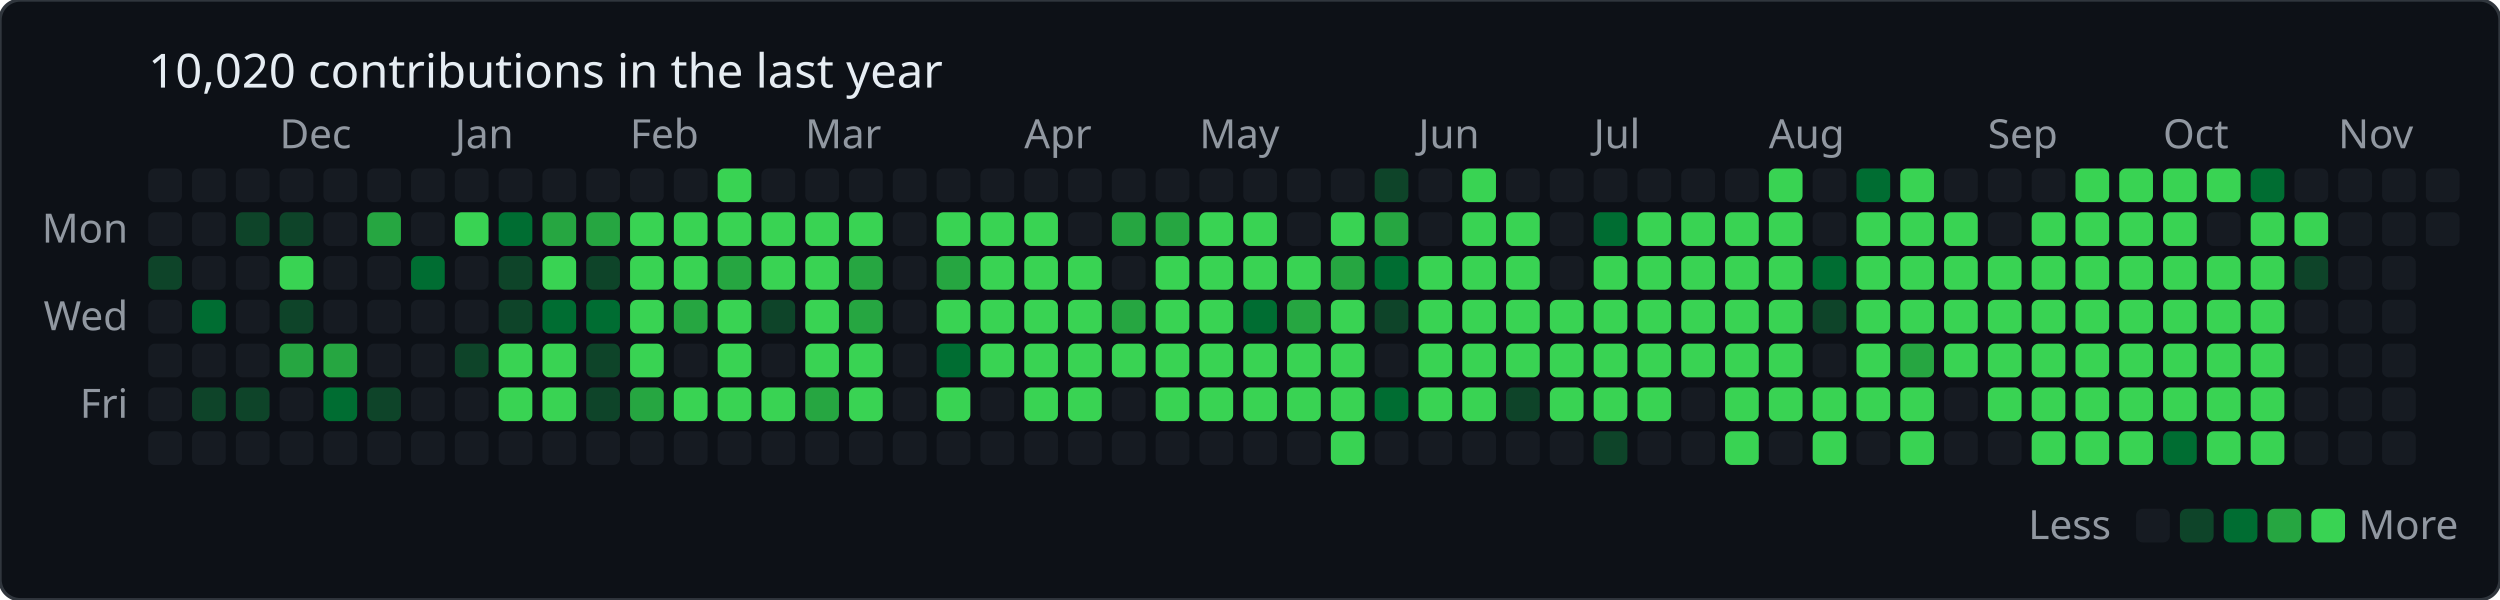
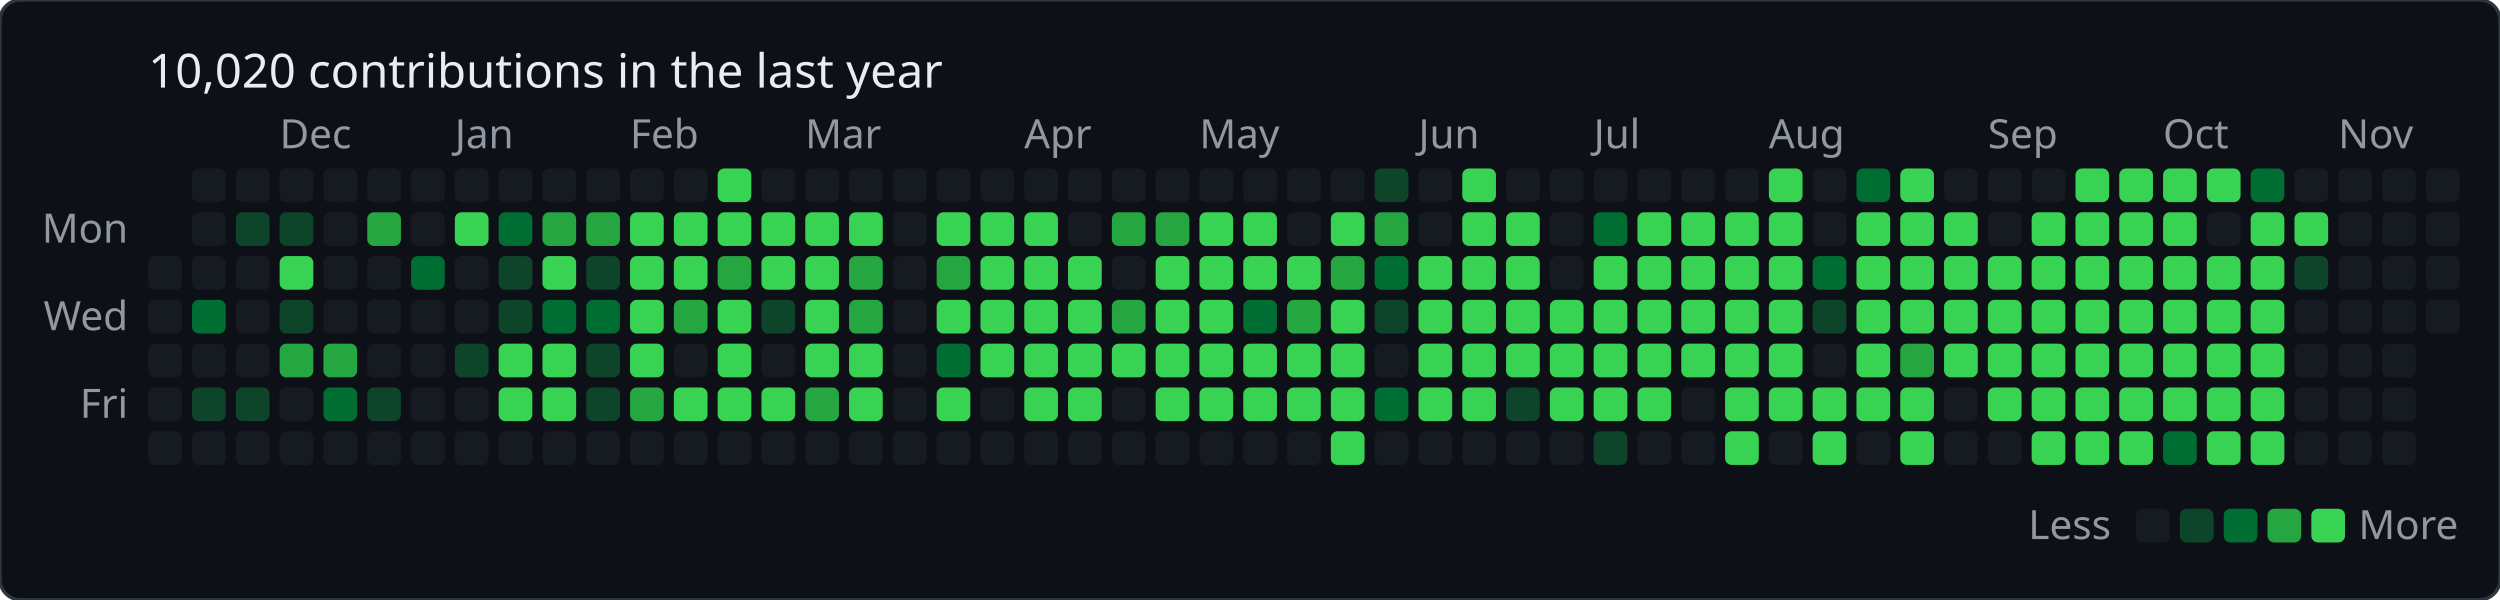
<svg xmlns="http://www.w3.org/2000/svg" baseProfile="full" height="178px" version="1.1" width="742px">
  <defs />
  <rect fill="#0d1117" height="178" rx="6" ry="6" stroke="#30363d" stroke-width="1" width="742" x="0" y="0" />
  <text fill="#e6edf3" style="font-family: -apple-system, BlinkMacSystemFont, 'Segoe UI', 'Noto Sans', Helvetica, Arial, sans-serif; font-size: 14px;" x="44" y="26">10,020 contributions in the last year</text>
  <text fill="#9198a1" style="font-family: -apple-system, BlinkMacSystemFont, 'Segoe UI', 'Noto Sans', Helvetica, Arial, sans-serif; font-size: 12px;" x="83" y="44">Dec</text>
  <text fill="#9198a1" style="font-family: -apple-system, BlinkMacSystemFont, 'Segoe UI', 'Noto Sans', Helvetica, Arial, sans-serif; font-size: 12px;" x="135" y="44">Jan</text>
  <text fill="#9198a1" style="font-family: -apple-system, BlinkMacSystemFont, 'Segoe UI', 'Noto Sans', Helvetica, Arial, sans-serif; font-size: 12px;" x="187" y="44">Feb</text>
  <text fill="#9198a1" style="font-family: -apple-system, BlinkMacSystemFont, 'Segoe UI', 'Noto Sans', Helvetica, Arial, sans-serif; font-size: 12px;" x="239" y="44">Mar</text>
  <text fill="#9198a1" style="font-family: -apple-system, BlinkMacSystemFont, 'Segoe UI', 'Noto Sans', Helvetica, Arial, sans-serif; font-size: 12px;" x="304" y="44">Apr</text>
  <text fill="#9198a1" style="font-family: -apple-system, BlinkMacSystemFont, 'Segoe UI', 'Noto Sans', Helvetica, Arial, sans-serif; font-size: 12px;" x="356" y="44">May</text>
  <text fill="#9198a1" style="font-family: -apple-system, BlinkMacSystemFont, 'Segoe UI', 'Noto Sans', Helvetica, Arial, sans-serif; font-size: 12px;" x="421" y="44">Jun</text>
  <text fill="#9198a1" style="font-family: -apple-system, BlinkMacSystemFont, 'Segoe UI', 'Noto Sans', Helvetica, Arial, sans-serif; font-size: 12px;" x="473" y="44">Jul</text>
  <text fill="#9198a1" style="font-family: -apple-system, BlinkMacSystemFont, 'Segoe UI', 'Noto Sans', Helvetica, Arial, sans-serif; font-size: 12px;" x="525" y="44">Aug</text>
  <text fill="#9198a1" style="font-family: -apple-system, BlinkMacSystemFont, 'Segoe UI', 'Noto Sans', Helvetica, Arial, sans-serif; font-size: 12px;" x="590" y="44">Sep</text>
  <text fill="#9198a1" style="font-family: -apple-system, BlinkMacSystemFont, 'Segoe UI', 'Noto Sans', Helvetica, Arial, sans-serif; font-size: 12px;" x="642" y="44">Oct</text>
  <text fill="#9198a1" style="font-family: -apple-system, BlinkMacSystemFont, 'Segoe UI', 'Noto Sans', Helvetica, Arial, sans-serif; font-size: 12px;" x="694" y="44">Nov</text>
  <text fill="#9198a1" style="font-family: -apple-system, BlinkMacSystemFont, 'Segoe UI', 'Noto Sans', Helvetica, Arial, sans-serif; font-size: 12px;" text-anchor="end" x="38" y="72">Mon</text>
  <text fill="#9198a1" style="font-family: -apple-system, BlinkMacSystemFont, 'Segoe UI', 'Noto Sans', Helvetica, Arial, sans-serif; font-size: 12px;" text-anchor="end" x="38" y="98">Wed</text>
  <text fill="#9198a1" style="font-family: -apple-system, BlinkMacSystemFont, 'Segoe UI', 'Noto Sans', Helvetica, Arial, sans-serif; font-size: 12px;" text-anchor="end" x="38" y="124">Fri</text>
-   <rect fill="#161b22" height="10" rx="2" ry="2" width="10" x="44" y="50" />
-   <rect fill="#161b22" height="10" rx="2" ry="2" width="10" x="44" y="63" />
-   <rect fill="#0e4429" height="10" rx="2" ry="2" width="10" x="44" y="76" />
+   <rect fill="#161b22" height="10" rx="2" ry="2" width="10" x="44" y="76" />
  <rect fill="#161b22" height="10" rx="2" ry="2" width="10" x="44" y="89" />
  <rect fill="#161b22" height="10" rx="2" ry="2" width="10" x="44" y="102" />
  <rect fill="#161b22" height="10" rx="2" ry="2" width="10" x="44" y="115" />
  <rect fill="#161b22" height="10" rx="2" ry="2" width="10" x="44" y="128" />
  <rect fill="#161b22" height="10" rx="2" ry="2" width="10" x="57" y="50" />
  <rect fill="#161b22" height="10" rx="2" ry="2" width="10" x="57" y="63" />
  <rect fill="#161b22" height="10" rx="2" ry="2" width="10" x="57" y="76" />
  <rect fill="#006d32" height="10" rx="2" ry="2" width="10" x="57" y="89" />
  <rect fill="#161b22" height="10" rx="2" ry="2" width="10" x="57" y="102" />
  <rect fill="#0e4429" height="10" rx="2" ry="2" width="10" x="57" y="115" />
  <rect fill="#161b22" height="10" rx="2" ry="2" width="10" x="57" y="128" />
  <rect fill="#161b22" height="10" rx="2" ry="2" width="10" x="70" y="50" />
  <rect fill="#0e4429" height="10" rx="2" ry="2" width="10" x="70" y="63" />
  <rect fill="#161b22" height="10" rx="2" ry="2" width="10" x="70" y="76" />
  <rect fill="#161b22" height="10" rx="2" ry="2" width="10" x="70" y="89" />
  <rect fill="#161b22" height="10" rx="2" ry="2" width="10" x="70" y="102" />
  <rect fill="#0e4429" height="10" rx="2" ry="2" width="10" x="70" y="115" />
  <rect fill="#161b22" height="10" rx="2" ry="2" width="10" x="70" y="128" />
  <rect fill="#161b22" height="10" rx="2" ry="2" width="10" x="83" y="50" />
  <rect fill="#0e4429" height="10" rx="2" ry="2" width="10" x="83" y="63" />
  <rect fill="#39d353" height="10" rx="2" ry="2" width="10" x="83" y="76" />
  <rect fill="#0e4429" height="10" rx="2" ry="2" width="10" x="83" y="89" />
  <rect fill="#26a641" height="10" rx="2" ry="2" width="10" x="83" y="102" />
  <rect fill="#161b22" height="10" rx="2" ry="2" width="10" x="83" y="115" />
  <rect fill="#161b22" height="10" rx="2" ry="2" width="10" x="83" y="128" />
  <rect fill="#161b22" height="10" rx="2" ry="2" width="10" x="96" y="50" />
  <rect fill="#161b22" height="10" rx="2" ry="2" width="10" x="96" y="63" />
  <rect fill="#161b22" height="10" rx="2" ry="2" width="10" x="96" y="76" />
  <rect fill="#161b22" height="10" rx="2" ry="2" width="10" x="96" y="89" />
  <rect fill="#26a641" height="10" rx="2" ry="2" width="10" x="96" y="102" />
  <rect fill="#006d32" height="10" rx="2" ry="2" width="10" x="96" y="115" />
  <rect fill="#161b22" height="10" rx="2" ry="2" width="10" x="96" y="128" />
  <rect fill="#161b22" height="10" rx="2" ry="2" width="10" x="109" y="50" />
  <rect fill="#26a641" height="10" rx="2" ry="2" width="10" x="109" y="63" />
  <rect fill="#161b22" height="10" rx="2" ry="2" width="10" x="109" y="76" />
  <rect fill="#161b22" height="10" rx="2" ry="2" width="10" x="109" y="89" />
  <rect fill="#161b22" height="10" rx="2" ry="2" width="10" x="109" y="102" />
  <rect fill="#0e4429" height="10" rx="2" ry="2" width="10" x="109" y="115" />
  <rect fill="#161b22" height="10" rx="2" ry="2" width="10" x="109" y="128" />
  <rect fill="#161b22" height="10" rx="2" ry="2" width="10" x="122" y="50" />
  <rect fill="#161b22" height="10" rx="2" ry="2" width="10" x="122" y="63" />
  <rect fill="#006d32" height="10" rx="2" ry="2" width="10" x="122" y="76" />
  <rect fill="#161b22" height="10" rx="2" ry="2" width="10" x="122" y="89" />
  <rect fill="#161b22" height="10" rx="2" ry="2" width="10" x="122" y="102" />
  <rect fill="#161b22" height="10" rx="2" ry="2" width="10" x="122" y="115" />
  <rect fill="#161b22" height="10" rx="2" ry="2" width="10" x="122" y="128" />
  <rect fill="#161b22" height="10" rx="2" ry="2" width="10" x="135" y="50" />
  <rect fill="#39d353" height="10" rx="2" ry="2" width="10" x="135" y="63" />
  <rect fill="#161b22" height="10" rx="2" ry="2" width="10" x="135" y="76" />
  <rect fill="#161b22" height="10" rx="2" ry="2" width="10" x="135" y="89" />
  <rect fill="#0e4429" height="10" rx="2" ry="2" width="10" x="135" y="102" />
  <rect fill="#161b22" height="10" rx="2" ry="2" width="10" x="135" y="115" />
  <rect fill="#161b22" height="10" rx="2" ry="2" width="10" x="135" y="128" />
  <rect fill="#161b22" height="10" rx="2" ry="2" width="10" x="148" y="50" />
  <rect fill="#006d32" height="10" rx="2" ry="2" width="10" x="148" y="63" />
  <rect fill="#0e4429" height="10" rx="2" ry="2" width="10" x="148" y="76" />
  <rect fill="#0e4429" height="10" rx="2" ry="2" width="10" x="148" y="89" />
  <rect fill="#39d353" height="10" rx="2" ry="2" width="10" x="148" y="102" />
  <rect fill="#39d353" height="10" rx="2" ry="2" width="10" x="148" y="115" />
  <rect fill="#161b22" height="10" rx="2" ry="2" width="10" x="148" y="128" />
  <rect fill="#161b22" height="10" rx="2" ry="2" width="10" x="161" y="50" />
  <rect fill="#26a641" height="10" rx="2" ry="2" width="10" x="161" y="63" />
  <rect fill="#39d353" height="10" rx="2" ry="2" width="10" x="161" y="76" />
  <rect fill="#006d32" height="10" rx="2" ry="2" width="10" x="161" y="89" />
  <rect fill="#39d353" height="10" rx="2" ry="2" width="10" x="161" y="102" />
  <rect fill="#39d353" height="10" rx="2" ry="2" width="10" x="161" y="115" />
  <rect fill="#161b22" height="10" rx="2" ry="2" width="10" x="161" y="128" />
  <rect fill="#161b22" height="10" rx="2" ry="2" width="10" x="174" y="50" />
  <rect fill="#26a641" height="10" rx="2" ry="2" width="10" x="174" y="63" />
  <rect fill="#0e4429" height="10" rx="2" ry="2" width="10" x="174" y="76" />
  <rect fill="#006d32" height="10" rx="2" ry="2" width="10" x="174" y="89" />
  <rect fill="#0e4429" height="10" rx="2" ry="2" width="10" x="174" y="102" />
  <rect fill="#0e4429" height="10" rx="2" ry="2" width="10" x="174" y="115" />
  <rect fill="#161b22" height="10" rx="2" ry="2" width="10" x="174" y="128" />
  <rect fill="#161b22" height="10" rx="2" ry="2" width="10" x="187" y="50" />
  <rect fill="#39d353" height="10" rx="2" ry="2" width="10" x="187" y="63" />
  <rect fill="#39d353" height="10" rx="2" ry="2" width="10" x="187" y="76" />
  <rect fill="#39d353" height="10" rx="2" ry="2" width="10" x="187" y="89" />
  <rect fill="#39d353" height="10" rx="2" ry="2" width="10" x="187" y="102" />
  <rect fill="#26a641" height="10" rx="2" ry="2" width="10" x="187" y="115" />
  <rect fill="#161b22" height="10" rx="2" ry="2" width="10" x="187" y="128" />
  <rect fill="#161b22" height="10" rx="2" ry="2" width="10" x="200" y="50" />
  <rect fill="#39d353" height="10" rx="2" ry="2" width="10" x="200" y="63" />
  <rect fill="#39d353" height="10" rx="2" ry="2" width="10" x="200" y="76" />
  <rect fill="#26a641" height="10" rx="2" ry="2" width="10" x="200" y="89" />
  <rect fill="#161b22" height="10" rx="2" ry="2" width="10" x="200" y="102" />
  <rect fill="#39d353" height="10" rx="2" ry="2" width="10" x="200" y="115" />
  <rect fill="#161b22" height="10" rx="2" ry="2" width="10" x="200" y="128" />
  <rect fill="#39d353" height="10" rx="2" ry="2" width="10" x="213" y="50" />
  <rect fill="#39d353" height="10" rx="2" ry="2" width="10" x="213" y="63" />
  <rect fill="#26a641" height="10" rx="2" ry="2" width="10" x="213" y="76" />
  <rect fill="#39d353" height="10" rx="2" ry="2" width="10" x="213" y="89" />
  <rect fill="#39d353" height="10" rx="2" ry="2" width="10" x="213" y="102" />
  <rect fill="#39d353" height="10" rx="2" ry="2" width="10" x="213" y="115" />
  <rect fill="#161b22" height="10" rx="2" ry="2" width="10" x="213" y="128" />
  <rect fill="#161b22" height="10" rx="2" ry="2" width="10" x="226" y="50" />
  <rect fill="#39d353" height="10" rx="2" ry="2" width="10" x="226" y="63" />
  <rect fill="#39d353" height="10" rx="2" ry="2" width="10" x="226" y="76" />
  <rect fill="#0e4429" height="10" rx="2" ry="2" width="10" x="226" y="89" />
  <rect fill="#161b22" height="10" rx="2" ry="2" width="10" x="226" y="102" />
  <rect fill="#39d353" height="10" rx="2" ry="2" width="10" x="226" y="115" />
  <rect fill="#161b22" height="10" rx="2" ry="2" width="10" x="226" y="128" />
  <rect fill="#161b22" height="10" rx="2" ry="2" width="10" x="239" y="50" />
  <rect fill="#39d353" height="10" rx="2" ry="2" width="10" x="239" y="63" />
  <rect fill="#39d353" height="10" rx="2" ry="2" width="10" x="239" y="76" />
  <rect fill="#39d353" height="10" rx="2" ry="2" width="10" x="239" y="89" />
  <rect fill="#39d353" height="10" rx="2" ry="2" width="10" x="239" y="102" />
  <rect fill="#26a641" height="10" rx="2" ry="2" width="10" x="239" y="115" />
  <rect fill="#161b22" height="10" rx="2" ry="2" width="10" x="239" y="128" />
  <rect fill="#161b22" height="10" rx="2" ry="2" width="10" x="252" y="50" />
  <rect fill="#39d353" height="10" rx="2" ry="2" width="10" x="252" y="63" />
  <rect fill="#26a641" height="10" rx="2" ry="2" width="10" x="252" y="76" />
  <rect fill="#26a641" height="10" rx="2" ry="2" width="10" x="252" y="89" />
  <rect fill="#39d353" height="10" rx="2" ry="2" width="10" x="252" y="102" />
  <rect fill="#39d353" height="10" rx="2" ry="2" width="10" x="252" y="115" />
  <rect fill="#161b22" height="10" rx="2" ry="2" width="10" x="252" y="128" />
  <rect fill="#161b22" height="10" rx="2" ry="2" width="10" x="265" y="50" />
  <rect fill="#161b22" height="10" rx="2" ry="2" width="10" x="265" y="63" />
  <rect fill="#161b22" height="10" rx="2" ry="2" width="10" x="265" y="76" />
  <rect fill="#161b22" height="10" rx="2" ry="2" width="10" x="265" y="89" />
  <rect fill="#161b22" height="10" rx="2" ry="2" width="10" x="265" y="102" />
  <rect fill="#161b22" height="10" rx="2" ry="2" width="10" x="265" y="115" />
  <rect fill="#161b22" height="10" rx="2" ry="2" width="10" x="265" y="128" />
  <rect fill="#161b22" height="10" rx="2" ry="2" width="10" x="278" y="50" />
  <rect fill="#39d353" height="10" rx="2" ry="2" width="10" x="278" y="63" />
  <rect fill="#26a641" height="10" rx="2" ry="2" width="10" x="278" y="76" />
  <rect fill="#39d353" height="10" rx="2" ry="2" width="10" x="278" y="89" />
  <rect fill="#006d32" height="10" rx="2" ry="2" width="10" x="278" y="102" />
  <rect fill="#39d353" height="10" rx="2" ry="2" width="10" x="278" y="115" />
  <rect fill="#161b22" height="10" rx="2" ry="2" width="10" x="278" y="128" />
  <rect fill="#161b22" height="10" rx="2" ry="2" width="10" x="291" y="50" />
  <rect fill="#39d353" height="10" rx="2" ry="2" width="10" x="291" y="63" />
  <rect fill="#39d353" height="10" rx="2" ry="2" width="10" x="291" y="76" />
  <rect fill="#39d353" height="10" rx="2" ry="2" width="10" x="291" y="89" />
  <rect fill="#39d353" height="10" rx="2" ry="2" width="10" x="291" y="102" />
  <rect fill="#161b22" height="10" rx="2" ry="2" width="10" x="291" y="115" />
  <rect fill="#161b22" height="10" rx="2" ry="2" width="10" x="291" y="128" />
  <rect fill="#161b22" height="10" rx="2" ry="2" width="10" x="304" y="50" />
  <rect fill="#39d353" height="10" rx="2" ry="2" width="10" x="304" y="63" />
  <rect fill="#39d353" height="10" rx="2" ry="2" width="10" x="304" y="76" />
  <rect fill="#39d353" height="10" rx="2" ry="2" width="10" x="304" y="89" />
  <rect fill="#39d353" height="10" rx="2" ry="2" width="10" x="304" y="102" />
  <rect fill="#39d353" height="10" rx="2" ry="2" width="10" x="304" y="115" />
  <rect fill="#161b22" height="10" rx="2" ry="2" width="10" x="304" y="128" />
  <rect fill="#161b22" height="10" rx="2" ry="2" width="10" x="317" y="50" />
  <rect fill="#161b22" height="10" rx="2" ry="2" width="10" x="317" y="63" />
  <rect fill="#39d353" height="10" rx="2" ry="2" width="10" x="317" y="76" />
  <rect fill="#39d353" height="10" rx="2" ry="2" width="10" x="317" y="89" />
  <rect fill="#39d353" height="10" rx="2" ry="2" width="10" x="317" y="102" />
  <rect fill="#39d353" height="10" rx="2" ry="2" width="10" x="317" y="115" />
  <rect fill="#161b22" height="10" rx="2" ry="2" width="10" x="317" y="128" />
  <rect fill="#161b22" height="10" rx="2" ry="2" width="10" x="330" y="50" />
  <rect fill="#26a641" height="10" rx="2" ry="2" width="10" x="330" y="63" />
  <rect fill="#161b22" height="10" rx="2" ry="2" width="10" x="330" y="76" />
  <rect fill="#26a641" height="10" rx="2" ry="2" width="10" x="330" y="89" />
  <rect fill="#39d353" height="10" rx="2" ry="2" width="10" x="330" y="102" />
  <rect fill="#161b22" height="10" rx="2" ry="2" width="10" x="330" y="115" />
  <rect fill="#161b22" height="10" rx="2" ry="2" width="10" x="330" y="128" />
  <rect fill="#161b22" height="10" rx="2" ry="2" width="10" x="343" y="50" />
  <rect fill="#26a641" height="10" rx="2" ry="2" width="10" x="343" y="63" />
  <rect fill="#39d353" height="10" rx="2" ry="2" width="10" x="343" y="76" />
  <rect fill="#39d353" height="10" rx="2" ry="2" width="10" x="343" y="89" />
  <rect fill="#39d353" height="10" rx="2" ry="2" width="10" x="343" y="102" />
  <rect fill="#39d353" height="10" rx="2" ry="2" width="10" x="343" y="115" />
  <rect fill="#161b22" height="10" rx="2" ry="2" width="10" x="343" y="128" />
  <rect fill="#161b22" height="10" rx="2" ry="2" width="10" x="356" y="50" />
  <rect fill="#39d353" height="10" rx="2" ry="2" width="10" x="356" y="63" />
  <rect fill="#39d353" height="10" rx="2" ry="2" width="10" x="356" y="76" />
  <rect fill="#39d353" height="10" rx="2" ry="2" width="10" x="356" y="89" />
  <rect fill="#39d353" height="10" rx="2" ry="2" width="10" x="356" y="102" />
  <rect fill="#39d353" height="10" rx="2" ry="2" width="10" x="356" y="115" />
  <rect fill="#161b22" height="10" rx="2" ry="2" width="10" x="356" y="128" />
  <rect fill="#161b22" height="10" rx="2" ry="2" width="10" x="369" y="50" />
  <rect fill="#39d353" height="10" rx="2" ry="2" width="10" x="369" y="63" />
  <rect fill="#39d353" height="10" rx="2" ry="2" width="10" x="369" y="76" />
  <rect fill="#006d32" height="10" rx="2" ry="2" width="10" x="369" y="89" />
  <rect fill="#39d353" height="10" rx="2" ry="2" width="10" x="369" y="102" />
  <rect fill="#39d353" height="10" rx="2" ry="2" width="10" x="369" y="115" />
  <rect fill="#161b22" height="10" rx="2" ry="2" width="10" x="369" y="128" />
  <rect fill="#161b22" height="10" rx="2" ry="2" width="10" x="382" y="50" />
  <rect fill="#161b22" height="10" rx="2" ry="2" width="10" x="382" y="63" />
  <rect fill="#39d353" height="10" rx="2" ry="2" width="10" x="382" y="76" />
  <rect fill="#26a641" height="10" rx="2" ry="2" width="10" x="382" y="89" />
  <rect fill="#39d353" height="10" rx="2" ry="2" width="10" x="382" y="102" />
  <rect fill="#39d353" height="10" rx="2" ry="2" width="10" x="382" y="115" />
  <rect fill="#161b22" height="10" rx="2" ry="2" width="10" x="382" y="128" />
  <rect fill="#161b22" height="10" rx="2" ry="2" width="10" x="395" y="50" />
  <rect fill="#39d353" height="10" rx="2" ry="2" width="10" x="395" y="63" />
  <rect fill="#26a641" height="10" rx="2" ry="2" width="10" x="395" y="76" />
  <rect fill="#39d353" height="10" rx="2" ry="2" width="10" x="395" y="89" />
  <rect fill="#39d353" height="10" rx="2" ry="2" width="10" x="395" y="102" />
  <rect fill="#39d353" height="10" rx="2" ry="2" width="10" x="395" y="115" />
  <rect fill="#39d353" height="10" rx="2" ry="2" width="10" x="395" y="128" />
  <rect fill="#0e4429" height="10" rx="2" ry="2" width="10" x="408" y="50" />
  <rect fill="#26a641" height="10" rx="2" ry="2" width="10" x="408" y="63" />
  <rect fill="#006d32" height="10" rx="2" ry="2" width="10" x="408" y="76" />
  <rect fill="#0e4429" height="10" rx="2" ry="2" width="10" x="408" y="89" />
  <rect fill="#161b22" height="10" rx="2" ry="2" width="10" x="408" y="102" />
  <rect fill="#006d32" height="10" rx="2" ry="2" width="10" x="408" y="115" />
  <rect fill="#161b22" height="10" rx="2" ry="2" width="10" x="408" y="128" />
  <rect fill="#161b22" height="10" rx="2" ry="2" width="10" x="421" y="50" />
  <rect fill="#161b22" height="10" rx="2" ry="2" width="10" x="421" y="63" />
  <rect fill="#39d353" height="10" rx="2" ry="2" width="10" x="421" y="76" />
  <rect fill="#39d353" height="10" rx="2" ry="2" width="10" x="421" y="89" />
  <rect fill="#39d353" height="10" rx="2" ry="2" width="10" x="421" y="102" />
  <rect fill="#39d353" height="10" rx="2" ry="2" width="10" x="421" y="115" />
  <rect fill="#161b22" height="10" rx="2" ry="2" width="10" x="421" y="128" />
  <rect fill="#39d353" height="10" rx="2" ry="2" width="10" x="434" y="50" />
  <rect fill="#39d353" height="10" rx="2" ry="2" width="10" x="434" y="63" />
  <rect fill="#39d353" height="10" rx="2" ry="2" width="10" x="434" y="76" />
  <rect fill="#39d353" height="10" rx="2" ry="2" width="10" x="434" y="89" />
  <rect fill="#39d353" height="10" rx="2" ry="2" width="10" x="434" y="102" />
  <rect fill="#39d353" height="10" rx="2" ry="2" width="10" x="434" y="115" />
  <rect fill="#161b22" height="10" rx="2" ry="2" width="10" x="434" y="128" />
  <rect fill="#161b22" height="10" rx="2" ry="2" width="10" x="447" y="50" />
  <rect fill="#39d353" height="10" rx="2" ry="2" width="10" x="447" y="63" />
  <rect fill="#39d353" height="10" rx="2" ry="2" width="10" x="447" y="76" />
  <rect fill="#39d353" height="10" rx="2" ry="2" width="10" x="447" y="89" />
  <rect fill="#39d353" height="10" rx="2" ry="2" width="10" x="447" y="102" />
  <rect fill="#0e4429" height="10" rx="2" ry="2" width="10" x="447" y="115" />
  <rect fill="#161b22" height="10" rx="2" ry="2" width="10" x="447" y="128" />
  <rect fill="#161b22" height="10" rx="2" ry="2" width="10" x="460" y="50" />
  <rect fill="#161b22" height="10" rx="2" ry="2" width="10" x="460" y="63" />
  <rect fill="#161b22" height="10" rx="2" ry="2" width="10" x="460" y="76" />
  <rect fill="#39d353" height="10" rx="2" ry="2" width="10" x="460" y="89" />
  <rect fill="#39d353" height="10" rx="2" ry="2" width="10" x="460" y="102" />
  <rect fill="#39d353" height="10" rx="2" ry="2" width="10" x="460" y="115" />
  <rect fill="#161b22" height="10" rx="2" ry="2" width="10" x="460" y="128" />
  <rect fill="#161b22" height="10" rx="2" ry="2" width="10" x="473" y="50" />
  <rect fill="#006d32" height="10" rx="2" ry="2" width="10" x="473" y="63" />
  <rect fill="#39d353" height="10" rx="2" ry="2" width="10" x="473" y="76" />
  <rect fill="#39d353" height="10" rx="2" ry="2" width="10" x="473" y="89" />
  <rect fill="#39d353" height="10" rx="2" ry="2" width="10" x="473" y="102" />
  <rect fill="#39d353" height="10" rx="2" ry="2" width="10" x="473" y="115" />
  <rect fill="#0e4429" height="10" rx="2" ry="2" width="10" x="473" y="128" />
  <rect fill="#161b22" height="10" rx="2" ry="2" width="10" x="486" y="50" />
  <rect fill="#39d353" height="10" rx="2" ry="2" width="10" x="486" y="63" />
  <rect fill="#39d353" height="10" rx="2" ry="2" width="10" x="486" y="76" />
  <rect fill="#39d353" height="10" rx="2" ry="2" width="10" x="486" y="89" />
  <rect fill="#39d353" height="10" rx="2" ry="2" width="10" x="486" y="102" />
  <rect fill="#39d353" height="10" rx="2" ry="2" width="10" x="486" y="115" />
  <rect fill="#161b22" height="10" rx="2" ry="2" width="10" x="486" y="128" />
  <rect fill="#161b22" height="10" rx="2" ry="2" width="10" x="499" y="50" />
  <rect fill="#39d353" height="10" rx="2" ry="2" width="10" x="499" y="63" />
  <rect fill="#39d353" height="10" rx="2" ry="2" width="10" x="499" y="76" />
  <rect fill="#39d353" height="10" rx="2" ry="2" width="10" x="499" y="89" />
  <rect fill="#39d353" height="10" rx="2" ry="2" width="10" x="499" y="102" />
  <rect fill="#161b22" height="10" rx="2" ry="2" width="10" x="499" y="115" />
  <rect fill="#161b22" height="10" rx="2" ry="2" width="10" x="499" y="128" />
  <rect fill="#161b22" height="10" rx="2" ry="2" width="10" x="512" y="50" />
  <rect fill="#39d353" height="10" rx="2" ry="2" width="10" x="512" y="63" />
  <rect fill="#39d353" height="10" rx="2" ry="2" width="10" x="512" y="76" />
  <rect fill="#39d353" height="10" rx="2" ry="2" width="10" x="512" y="89" />
  <rect fill="#39d353" height="10" rx="2" ry="2" width="10" x="512" y="102" />
  <rect fill="#39d353" height="10" rx="2" ry="2" width="10" x="512" y="115" />
  <rect fill="#39d353" height="10" rx="2" ry="2" width="10" x="512" y="128" />
  <rect fill="#39d353" height="10" rx="2" ry="2" width="10" x="525" y="50" />
  <rect fill="#39d353" height="10" rx="2" ry="2" width="10" x="525" y="63" />
  <rect fill="#39d353" height="10" rx="2" ry="2" width="10" x="525" y="76" />
  <rect fill="#39d353" height="10" rx="2" ry="2" width="10" x="525" y="89" />
  <rect fill="#39d353" height="10" rx="2" ry="2" width="10" x="525" y="102" />
  <rect fill="#39d353" height="10" rx="2" ry="2" width="10" x="525" y="115" />
  <rect fill="#161b22" height="10" rx="2" ry="2" width="10" x="525" y="128" />
  <rect fill="#161b22" height="10" rx="2" ry="2" width="10" x="538" y="50" />
  <rect fill="#161b22" height="10" rx="2" ry="2" width="10" x="538" y="63" />
  <rect fill="#006d32" height="10" rx="2" ry="2" width="10" x="538" y="76" />
  <rect fill="#0e4429" height="10" rx="2" ry="2" width="10" x="538" y="89" />
  <rect fill="#161b22" height="10" rx="2" ry="2" width="10" x="538" y="102" />
  <rect fill="#39d353" height="10" rx="2" ry="2" width="10" x="538" y="115" />
  <rect fill="#39d353" height="10" rx="2" ry="2" width="10" x="538" y="128" />
  <rect fill="#006d32" height="10" rx="2" ry="2" width="10" x="551" y="50" />
  <rect fill="#39d353" height="10" rx="2" ry="2" width="10" x="551" y="63" />
  <rect fill="#39d353" height="10" rx="2" ry="2" width="10" x="551" y="76" />
  <rect fill="#39d353" height="10" rx="2" ry="2" width="10" x="551" y="89" />
  <rect fill="#39d353" height="10" rx="2" ry="2" width="10" x="551" y="102" />
  <rect fill="#39d353" height="10" rx="2" ry="2" width="10" x="551" y="115" />
  <rect fill="#161b22" height="10" rx="2" ry="2" width="10" x="551" y="128" />
  <rect fill="#39d353" height="10" rx="2" ry="2" width="10" x="564" y="50" />
  <rect fill="#39d353" height="10" rx="2" ry="2" width="10" x="564" y="63" />
  <rect fill="#39d353" height="10" rx="2" ry="2" width="10" x="564" y="76" />
  <rect fill="#39d353" height="10" rx="2" ry="2" width="10" x="564" y="89" />
  <rect fill="#26a641" height="10" rx="2" ry="2" width="10" x="564" y="102" />
  <rect fill="#39d353" height="10" rx="2" ry="2" width="10" x="564" y="115" />
  <rect fill="#39d353" height="10" rx="2" ry="2" width="10" x="564" y="128" />
  <rect fill="#161b22" height="10" rx="2" ry="2" width="10" x="577" y="50" />
  <rect fill="#39d353" height="10" rx="2" ry="2" width="10" x="577" y="63" />
  <rect fill="#39d353" height="10" rx="2" ry="2" width="10" x="577" y="76" />
  <rect fill="#39d353" height="10" rx="2" ry="2" width="10" x="577" y="89" />
  <rect fill="#39d353" height="10" rx="2" ry="2" width="10" x="577" y="102" />
  <rect fill="#161b22" height="10" rx="2" ry="2" width="10" x="577" y="115" />
  <rect fill="#161b22" height="10" rx="2" ry="2" width="10" x="577" y="128" />
  <rect fill="#161b22" height="10" rx="2" ry="2" width="10" x="590" y="50" />
  <rect fill="#161b22" height="10" rx="2" ry="2" width="10" x="590" y="63" />
  <rect fill="#39d353" height="10" rx="2" ry="2" width="10" x="590" y="76" />
  <rect fill="#39d353" height="10" rx="2" ry="2" width="10" x="590" y="89" />
  <rect fill="#39d353" height="10" rx="2" ry="2" width="10" x="590" y="102" />
  <rect fill="#39d353" height="10" rx="2" ry="2" width="10" x="590" y="115" />
  <rect fill="#161b22" height="10" rx="2" ry="2" width="10" x="590" y="128" />
  <rect fill="#161b22" height="10" rx="2" ry="2" width="10" x="603" y="50" />
  <rect fill="#39d353" height="10" rx="2" ry="2" width="10" x="603" y="63" />
  <rect fill="#39d353" height="10" rx="2" ry="2" width="10" x="603" y="76" />
  <rect fill="#39d353" height="10" rx="2" ry="2" width="10" x="603" y="89" />
  <rect fill="#39d353" height="10" rx="2" ry="2" width="10" x="603" y="102" />
  <rect fill="#39d353" height="10" rx="2" ry="2" width="10" x="603" y="115" />
  <rect fill="#39d353" height="10" rx="2" ry="2" width="10" x="603" y="128" />
  <rect fill="#39d353" height="10" rx="2" ry="2" width="10" x="616" y="50" />
  <rect fill="#39d353" height="10" rx="2" ry="2" width="10" x="616" y="63" />
  <rect fill="#39d353" height="10" rx="2" ry="2" width="10" x="616" y="76" />
  <rect fill="#39d353" height="10" rx="2" ry="2" width="10" x="616" y="89" />
  <rect fill="#39d353" height="10" rx="2" ry="2" width="10" x="616" y="102" />
  <rect fill="#39d353" height="10" rx="2" ry="2" width="10" x="616" y="115" />
  <rect fill="#39d353" height="10" rx="2" ry="2" width="10" x="616" y="128" />
  <rect fill="#39d353" height="10" rx="2" ry="2" width="10" x="629" y="50" />
  <rect fill="#39d353" height="10" rx="2" ry="2" width="10" x="629" y="63" />
  <rect fill="#39d353" height="10" rx="2" ry="2" width="10" x="629" y="76" />
  <rect fill="#39d353" height="10" rx="2" ry="2" width="10" x="629" y="89" />
  <rect fill="#39d353" height="10" rx="2" ry="2" width="10" x="629" y="102" />
  <rect fill="#39d353" height="10" rx="2" ry="2" width="10" x="629" y="115" />
  <rect fill="#39d353" height="10" rx="2" ry="2" width="10" x="629" y="128" />
  <rect fill="#39d353" height="10" rx="2" ry="2" width="10" x="642" y="50" />
  <rect fill="#39d353" height="10" rx="2" ry="2" width="10" x="642" y="63" />
  <rect fill="#39d353" height="10" rx="2" ry="2" width="10" x="642" y="76" />
  <rect fill="#39d353" height="10" rx="2" ry="2" width="10" x="642" y="89" />
  <rect fill="#39d353" height="10" rx="2" ry="2" width="10" x="642" y="102" />
  <rect fill="#39d353" height="10" rx="2" ry="2" width="10" x="642" y="115" />
  <rect fill="#006d32" height="10" rx="2" ry="2" width="10" x="642" y="128" />
  <rect fill="#39d353" height="10" rx="2" ry="2" width="10" x="655" y="50" />
  <rect fill="#161b22" height="10" rx="2" ry="2" width="10" x="655" y="63" />
  <rect fill="#39d353" height="10" rx="2" ry="2" width="10" x="655" y="76" />
  <rect fill="#39d353" height="10" rx="2" ry="2" width="10" x="655" y="89" />
  <rect fill="#39d353" height="10" rx="2" ry="2" width="10" x="655" y="102" />
  <rect fill="#39d353" height="10" rx="2" ry="2" width="10" x="655" y="115" />
  <rect fill="#39d353" height="10" rx="2" ry="2" width="10" x="655" y="128" />
  <rect fill="#006d32" height="10" rx="2" ry="2" width="10" x="668" y="50" />
  <rect fill="#39d353" height="10" rx="2" ry="2" width="10" x="668" y="63" />
  <rect fill="#39d353" height="10" rx="2" ry="2" width="10" x="668" y="76" />
  <rect fill="#39d353" height="10" rx="2" ry="2" width="10" x="668" y="89" />
  <rect fill="#39d353" height="10" rx="2" ry="2" width="10" x="668" y="102" />
  <rect fill="#39d353" height="10" rx="2" ry="2" width="10" x="668" y="115" />
  <rect fill="#39d353" height="10" rx="2" ry="2" width="10" x="668" y="128" />
  <rect fill="#161b22" height="10" rx="2" ry="2" width="10" x="681" y="50" />
  <rect fill="#39d353" height="10" rx="2" ry="2" width="10" x="681" y="63" />
  <rect fill="#0e4429" height="10" rx="2" ry="2" width="10" x="681" y="76" />
  <rect fill="#161b22" height="10" rx="2" ry="2" width="10" x="681" y="89" />
  <rect fill="#161b22" height="10" rx="2" ry="2" width="10" x="681" y="102" />
  <rect fill="#161b22" height="10" rx="2" ry="2" width="10" x="681" y="115" />
  <rect fill="#161b22" height="10" rx="2" ry="2" width="10" x="681" y="128" />
  <rect fill="#161b22" height="10" rx="2" ry="2" width="10" x="694" y="50" />
  <rect fill="#161b22" height="10" rx="2" ry="2" width="10" x="694" y="63" />
  <rect fill="#161b22" height="10" rx="2" ry="2" width="10" x="694" y="76" />
  <rect fill="#161b22" height="10" rx="2" ry="2" width="10" x="694" y="89" />
  <rect fill="#161b22" height="10" rx="2" ry="2" width="10" x="694" y="102" />
  <rect fill="#161b22" height="10" rx="2" ry="2" width="10" x="694" y="115" />
  <rect fill="#161b22" height="10" rx="2" ry="2" width="10" x="694" y="128" />
  <rect fill="#161b22" height="10" rx="2" ry="2" width="10" x="707" y="50" />
  <rect fill="#161b22" height="10" rx="2" ry="2" width="10" x="707" y="63" />
  <rect fill="#161b22" height="10" rx="2" ry="2" width="10" x="707" y="76" />
  <rect fill="#161b22" height="10" rx="2" ry="2" width="10" x="707" y="89" />
  <rect fill="#161b22" height="10" rx="2" ry="2" width="10" x="707" y="102" />
  <rect fill="#161b22" height="10" rx="2" ry="2" width="10" x="707" y="115" />
  <rect fill="#161b22" height="10" rx="2" ry="2" width="10" x="707" y="128" />
  <rect fill="#161b22" height="10" rx="2" ry="2" width="10" x="720" y="50" />
  <rect fill="#161b22" height="10" rx="2" ry="2" width="10" x="720" y="63" />
+   <rect fill="#161b22" height="10" rx="2" ry="2" width="10" x="720" y="76" />
+   <rect fill="#161b22" height="10" rx="2" ry="2" width="10" x="720" y="89" />
  <text fill="#9198a1" style="font-family: -apple-system, BlinkMacSystemFont, 'Segoe UI', 'Noto Sans', Helvetica, Arial, sans-serif; font-size: 12px;" x="602" y="160">Less</text>
  <rect fill="#161b22" height="10" rx="2" ry="2" width="10" x="634" y="151" />
  <rect fill="#0e4429" height="10" rx="2" ry="2" width="10" x="647" y="151" />
  <rect fill="#006d32" height="10" rx="2" ry="2" width="10" x="660" y="151" />
  <rect fill="#26a641" height="10" rx="2" ry="2" width="10" x="673" y="151" />
  <rect fill="#39d353" height="10" rx="2" ry="2" width="10" x="686" y="151" />
  <text fill="#9198a1" style="font-family: -apple-system, BlinkMacSystemFont, 'Segoe UI', 'Noto Sans', Helvetica, Arial, sans-serif; font-size: 12px;" x="700" y="160">More</text>
</svg>
